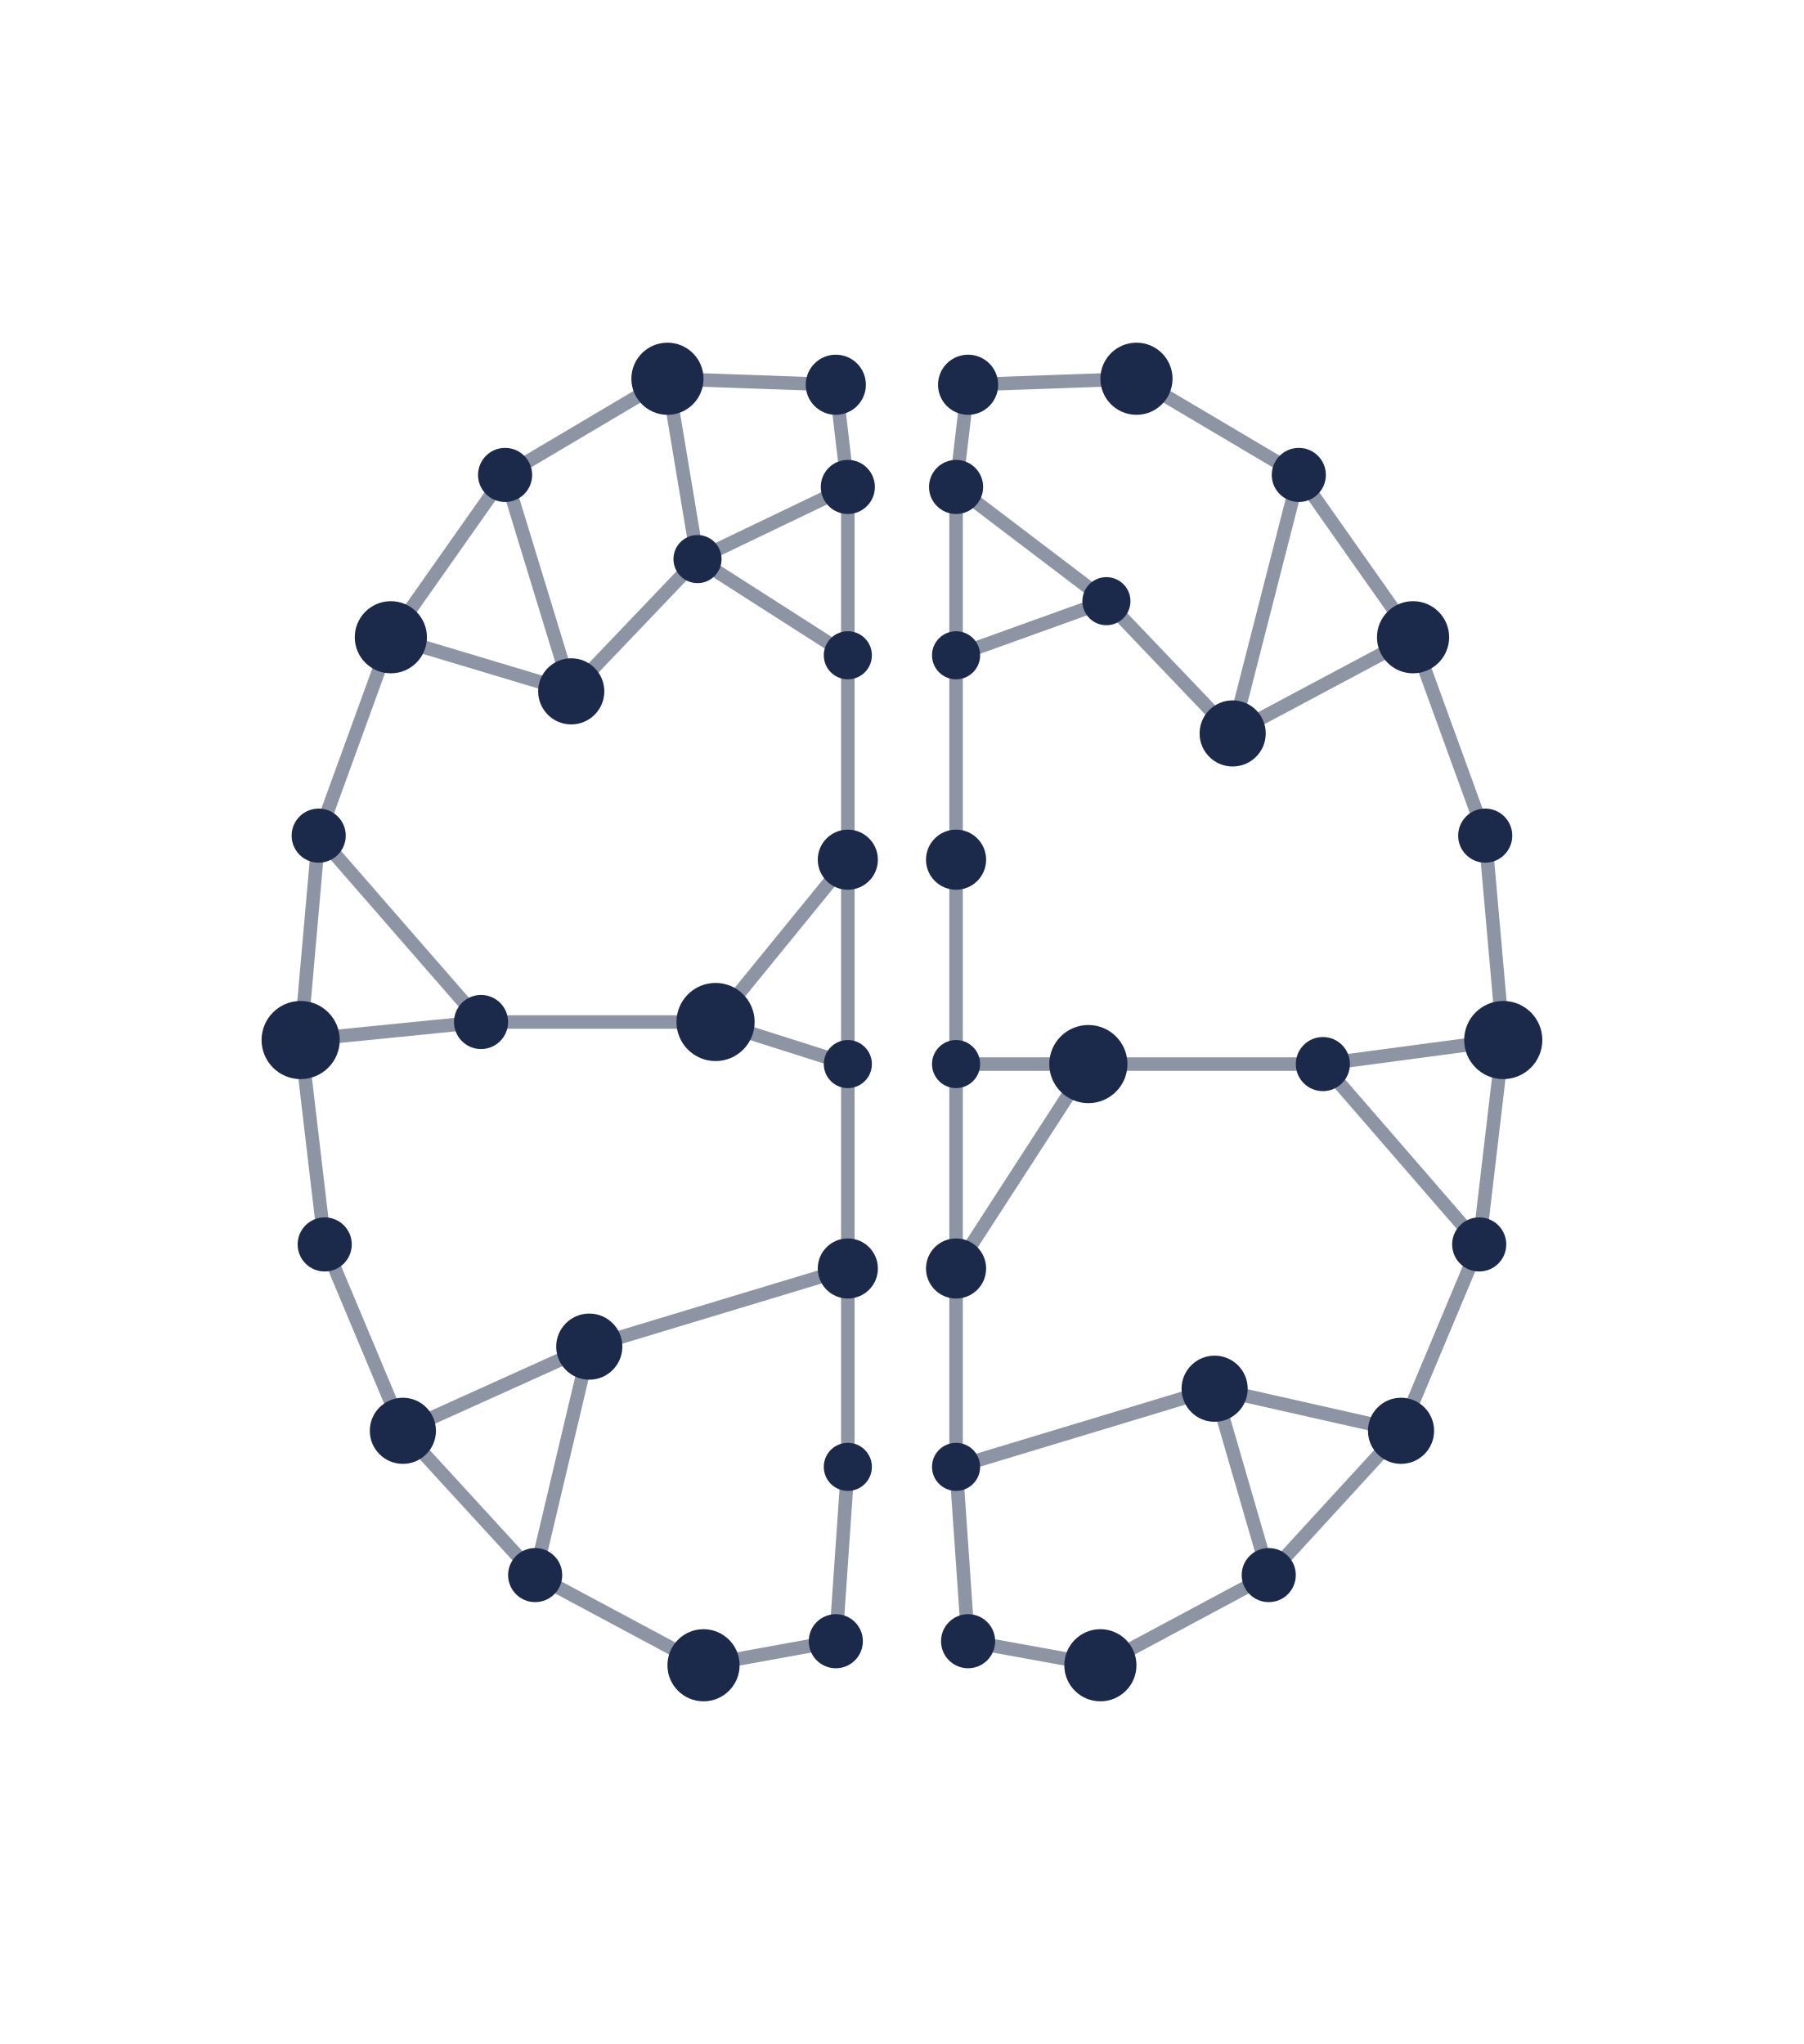
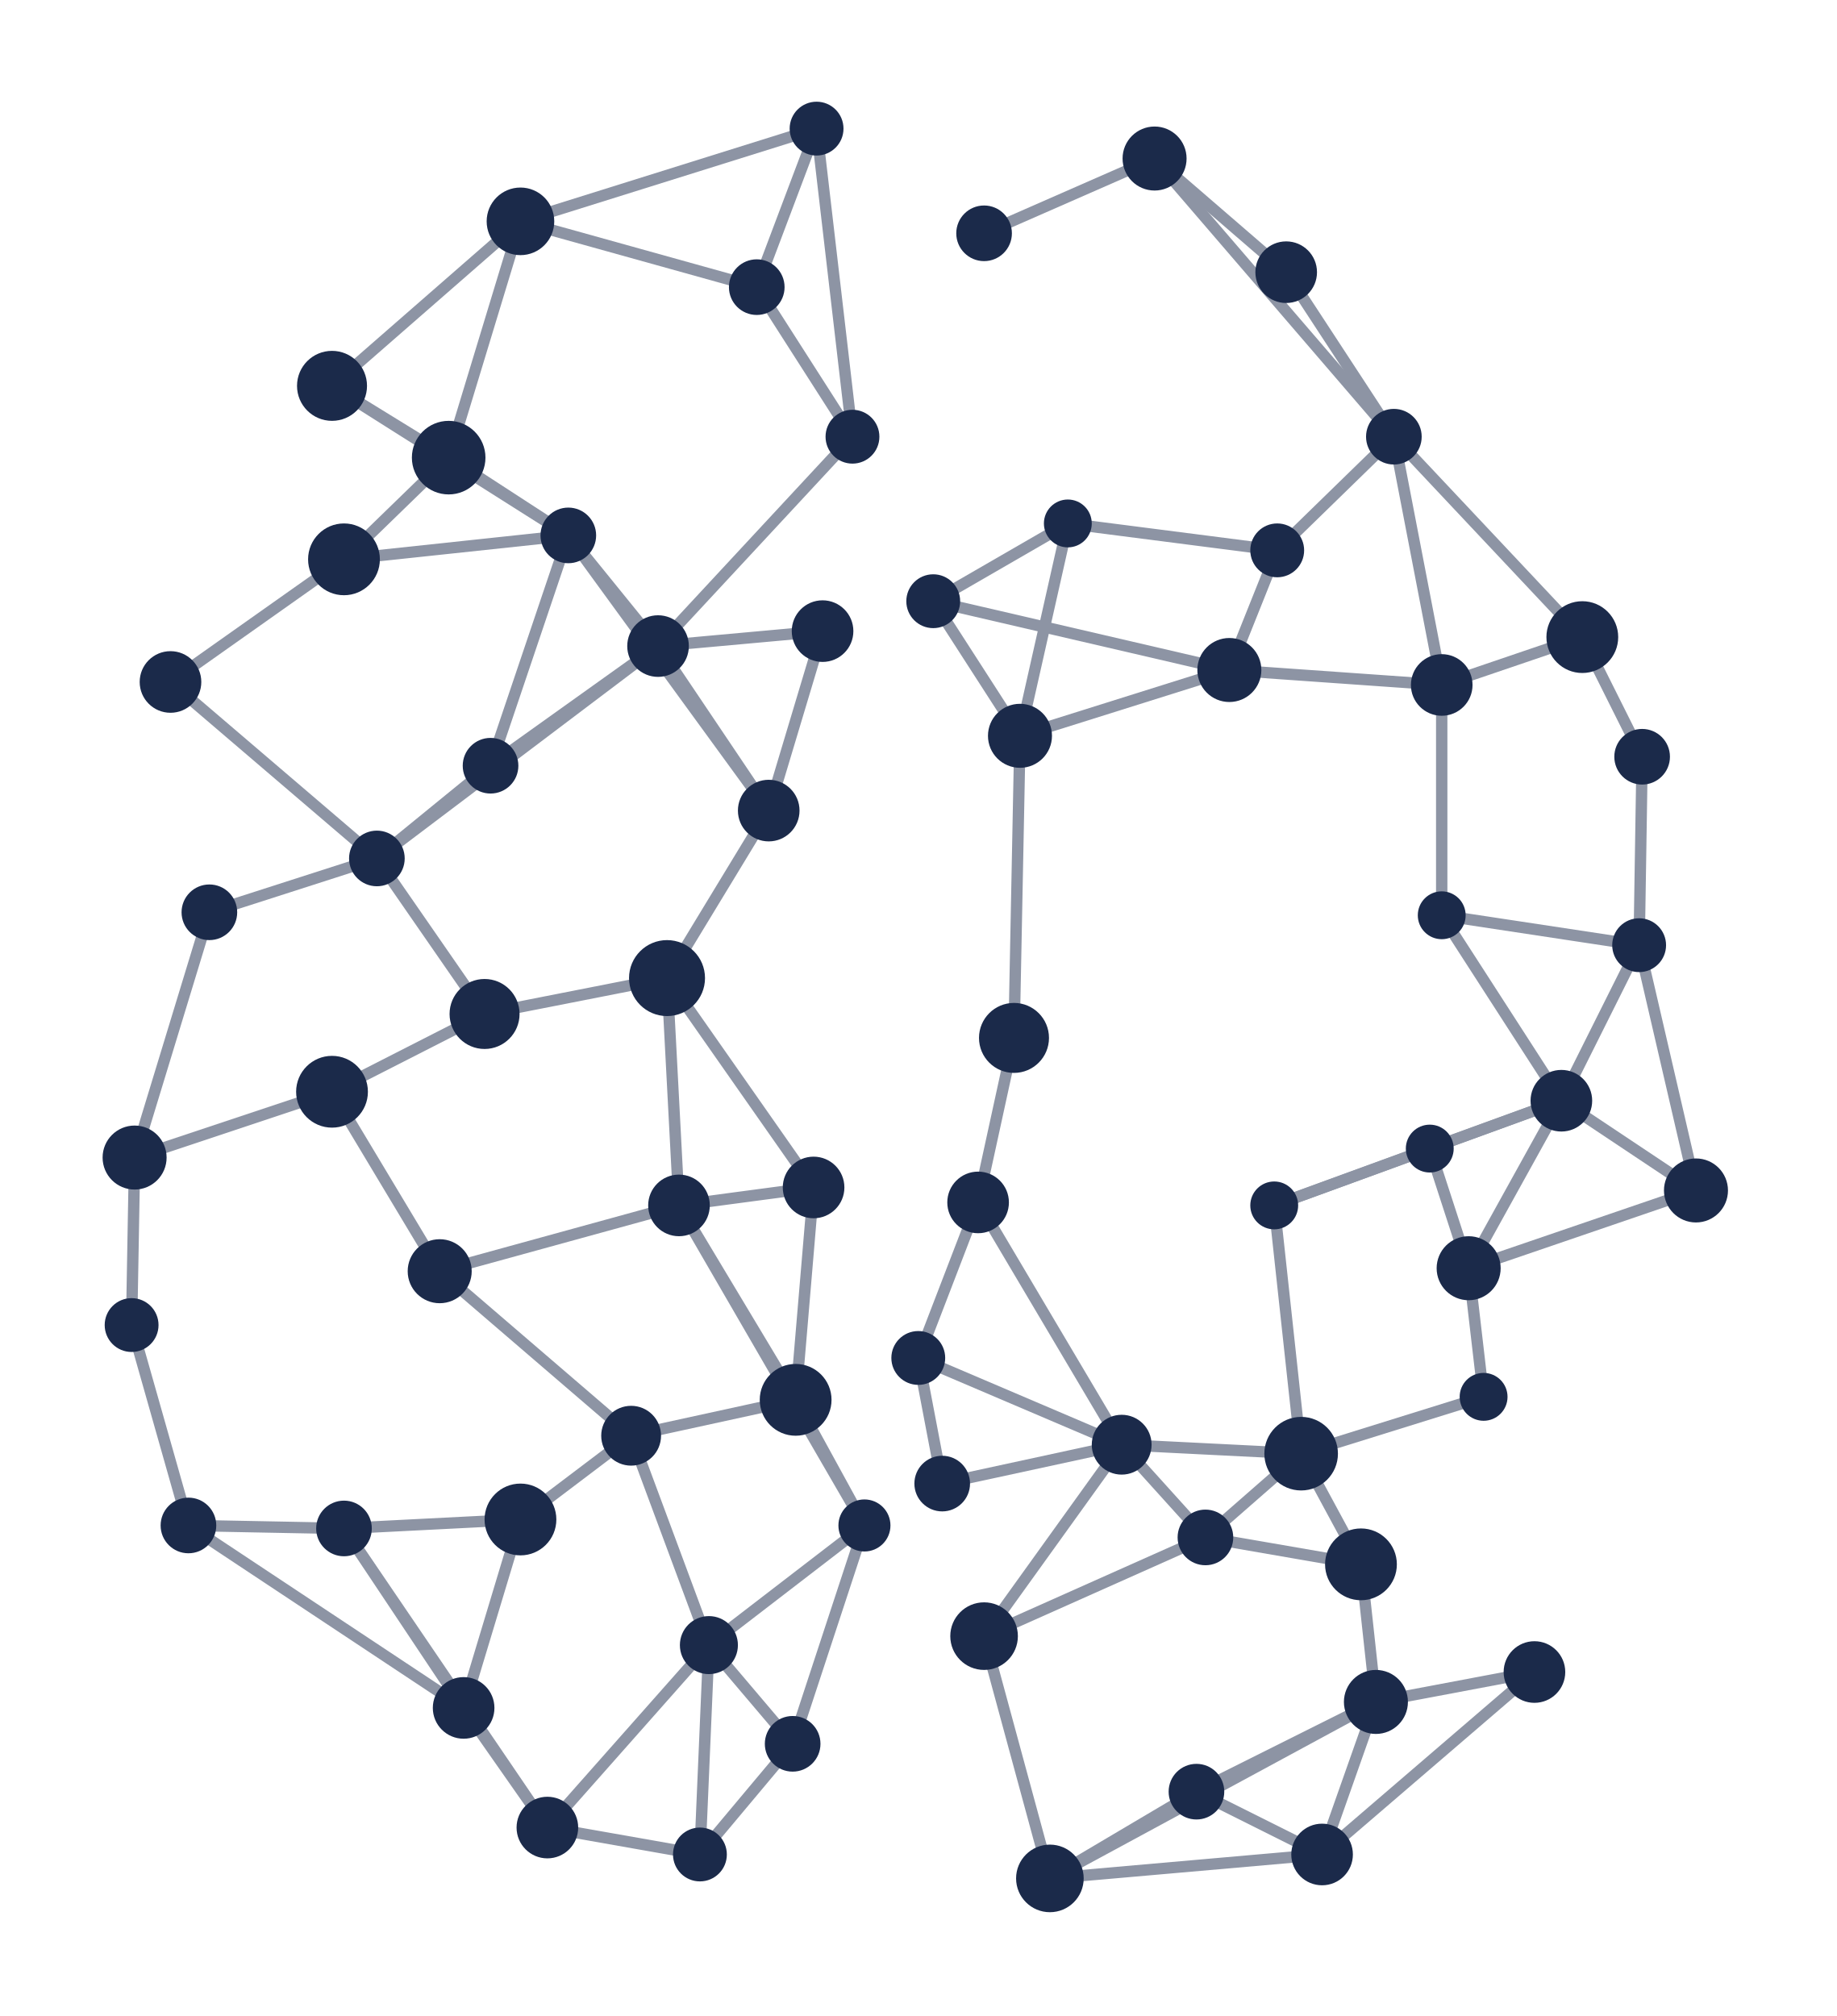
- <svg xmlns="http://www.w3.org/2000/svg" viewBox="0 0 600 680" width="600" height="680">
-   <g transform="translate(0,10)">
-     <g stroke="#1B2A4A" stroke-width="4.5" opacity="0.5">
-       <line x1="278" y1="118" x2="222" y2="116" />
-       <line x1="222" y1="116" x2="168" y2="148" />
-       <line x1="222" y1="116" x2="232" y2="176" />
-       <line x1="168" y1="148" x2="130" y2="202" />
-       <line x1="168" y1="148" x2="190" y2="220" />
-       <line x1="130" y1="202" x2="106" y2="268" />
-       <line x1="130" y1="202" x2="190" y2="220" />
-       <line x1="106" y1="268" x2="100" y2="336" />
-       <line x1="106" y1="268" x2="160" y2="330" />
-       <line x1="100" y1="336" x2="108" y2="404" />
-       <line x1="100" y1="336" x2="160" y2="330" />
-       <line x1="108" y1="404" x2="134" y2="466" />
-       <line x1="134" y1="466" x2="178" y2="514" />
-       <line x1="134" y1="466" x2="196" y2="438" />
-       <line x1="178" y1="514" x2="234" y2="544" />
-       <line x1="178" y1="514" x2="196" y2="438" />
-       <line x1="234" y1="544" x2="278" y2="536" />
-       <line x1="278" y1="536" x2="282" y2="478" />
-       <line x1="282" y1="478" x2="282" y2="412" />
-       <line x1="282" y1="412" x2="282" y2="344" />
-       <line x1="282" y1="412" x2="196" y2="438" />
-       <line x1="282" y1="344" x2="282" y2="276" />
-       <line x1="282" y1="344" x2="238" y2="330" />
-       <line x1="282" y1="276" x2="282" y2="208" />
-       <line x1="282" y1="276" x2="238" y2="330" />
-       <line x1="282" y1="208" x2="282" y2="152" />
-       <line x1="282" y1="208" x2="232" y2="176" />
-       <line x1="282" y1="152" x2="278" y2="118" />
-       <line x1="282" y1="152" x2="232" y2="176" />
-       <line x1="190" y1="220" x2="232" y2="176" />
-       <line x1="160" y1="330" x2="238" y2="330" />
-       <line x1="322" y1="118" x2="378" y2="116" />
-       <line x1="378" y1="116" x2="432" y2="148" />
-       <line x1="432" y1="148" x2="470" y2="202" />
-       <line x1="432" y1="148" x2="410" y2="234" />
-       <line x1="470" y1="202" x2="494" y2="268" />
-       <line x1="470" y1="202" x2="410" y2="234" />
-       <line x1="494" y1="268" x2="500" y2="336" />
-       <line x1="500" y1="336" x2="492" y2="404" />
-       <line x1="500" y1="336" x2="440" y2="344" />
-       <line x1="492" y1="404" x2="466" y2="466" />
-       <line x1="492" y1="404" x2="440" y2="344" />
-       <line x1="466" y1="466" x2="422" y2="514" />
-       <line x1="466" y1="466" x2="404" y2="452" />
-       <line x1="422" y1="514" x2="366" y2="544" />
-       <line x1="422" y1="514" x2="404" y2="452" />
-       <line x1="366" y1="544" x2="322" y2="536" />
-       <line x1="322" y1="536" x2="318" y2="478" />
-       <line x1="318" y1="478" x2="318" y2="412" />
-       <line x1="318" y1="478" x2="404" y2="452" />
-       <line x1="318" y1="412" x2="318" y2="344" />
-       <line x1="318" y1="412" x2="362" y2="344" />
-       <line x1="318" y1="344" x2="318" y2="276" />
-       <line x1="318" y1="344" x2="362" y2="344" />
-       <line x1="318" y1="276" x2="318" y2="208" />
-       <line x1="318" y1="208" x2="318" y2="152" />
-       <line x1="318" y1="208" x2="368" y2="190" />
-       <line x1="318" y1="152" x2="322" y2="118" />
-       <line x1="318" y1="152" x2="368" y2="190" />
-       <line x1="410" y1="234" x2="368" y2="190" />
-       <line x1="440" y1="344" x2="362" y2="344" />
-     </g>
-     <g fill="#1B2A4A">
-       <circle cx="278" cy="118" r="10" />
-       <circle cx="222" cy="116" r="12" />
-       <circle cx="168" cy="148" r="9" />
-       <circle cx="130" cy="202" r="12" />
-       <circle cx="106" cy="268" r="9" />
-       <circle cx="100" cy="336" r="13" />
-       <circle cx="108" cy="404" r="9" />
-       <circle cx="134" cy="466" r="11" />
-       <circle cx="178" cy="514" r="9" />
-       <circle cx="234" cy="544" r="12" />
-       <circle cx="278" cy="536" r="9" />
-       <circle cx="282" cy="478" r="8" />
-       <circle cx="282" cy="412" r="10" />
-       <circle cx="282" cy="344" r="8" />
-       <circle cx="282" cy="276" r="10" />
-       <circle cx="282" cy="208" r="8" />
-       <circle cx="282" cy="152" r="9" />
-       <circle cx="190" cy="220" r="11" />
-       <circle cx="160" cy="330" r="9" />
-       <circle cx="196" cy="438" r="11" />
-       <circle cx="238" cy="330" r="13" />
-       <circle cx="232" cy="176" r="8" />
-       <circle cx="322" cy="118" r="10" />
-       <circle cx="378" cy="116" r="12" />
-       <circle cx="432" cy="148" r="9" />
-       <circle cx="470" cy="202" r="12" />
-       <circle cx="494" cy="268" r="9" />
-       <circle cx="500" cy="336" r="13" />
-       <circle cx="492" cy="404" r="9" />
-       <circle cx="466" cy="466" r="11" />
-       <circle cx="422" cy="514" r="9" />
-       <circle cx="366" cy="544" r="12" />
-       <circle cx="322" cy="536" r="9" />
-       <circle cx="318" cy="478" r="8" />
-       <circle cx="318" cy="412" r="10" />
-       <circle cx="318" cy="344" r="8" />
-       <circle cx="318" cy="276" r="10" />
-       <circle cx="318" cy="208" r="8" />
-       <circle cx="318" cy="152" r="9" />
-       <circle cx="410" cy="234" r="11" />
-       <circle cx="440" cy="344" r="9" />
-       <circle cx="404" cy="452" r="11" />
-       <circle cx="362" cy="344" r="13" />
-       <circle cx="368" cy="190" r="8" />
-     </g>
+ <svg xmlns="http://www.w3.org/2000/svg" viewBox="0 0 614 674" width="614" height="674">
+   <g stroke="#1B2A4A" stroke-width="3.8" opacity="0.5" stroke-linecap="round">
+     <line x1="223" y1="327" x2="162" y2="339" />
+     <line x1="223" y1="327" x2="257" y2="271" />
+     <line x1="223" y1="327" x2="272" y2="397" />
+     <line x1="223" y1="327" x2="227" y2="403" />
+     <line x1="150" y1="153" x2="115" y2="187" />
+     <line x1="150" y1="153" x2="111" y2="129" />
+     <line x1="150" y1="153" x2="174" y2="74" />
+     <line x1="150" y1="153" x2="190" y2="179" />
+     <line x1="435" y1="486" x2="455" y2="523" />
+     <line x1="435" y1="486" x2="375" y2="483" />
+     <line x1="435" y1="486" x2="403" y2="514" />
+     <line x1="435" y1="486" x2="426" y2="403" />
+     <line x1="435" y1="486" x2="496" y2="467" />
+     <line x1="115" y1="187" x2="57" y2="228" />
+     <line x1="115" y1="187" x2="190" y2="179" />
+     <line x1="529" y1="213" x2="482" y2="229" />
+     <line x1="529" y1="213" x2="466" y2="146" />
+     <line x1="529" y1="213" x2="549" y2="253" />
+     <line x1="111" y1="365" x2="162" y2="339" />
+     <line x1="111" y1="365" x2="45" y2="387" />
+     <line x1="111" y1="365" x2="147" y2="425" />
+     <line x1="266" y1="468" x2="272" y2="397" />
+     <line x1="266" y1="468" x2="227" y2="403" />
+     <line x1="266" y1="468" x2="211" y2="480" />
+     <line x1="266" y1="468" x2="289" y2="510" />
+     <line x1="174" y1="508" x2="155" y2="571" />
+     <line x1="174" y1="508" x2="211" y2="480" />
+     <line x1="174" y1="508" x2="115" y2="511" />
+     <line x1="455" y1="523" x2="460" y2="569" />
+     <line x1="455" y1="523" x2="403" y2="514" />
+     <line x1="111" y1="129" x2="174" y2="74" />
+     <line x1="111" y1="129" x2="190" y2="179" />
+     <line x1="162" y1="339" x2="126" y2="287" />
+     <line x1="339" y1="347" x2="341" y2="246" />
+     <line x1="339" y1="347" x2="327" y2="402" />
+     <line x1="174" y1="74" x2="253" y2="96" />
+     <line x1="174" y1="74" x2="273" y2="43" />
+     <line x1="329" y1="547" x2="351" y2="628" />
+     <line x1="329" y1="547" x2="375" y2="483" />
+     <line x1="329" y1="547" x2="403" y2="514" />
+     <line x1="351" y1="628" x2="460" y2="569" />
+     <line x1="351" y1="628" x2="442" y2="620" />
+     <line x1="351" y1="628" x2="400" y2="599" />
+     <line x1="386" y1="53" x2="430" y2="91" />
+     <line x1="386" y1="53" x2="329" y2="78" />
+     <line x1="386" y1="53" x2="466" y2="146" />
+     <line x1="411" y1="224" x2="482" y2="229" />
+     <line x1="411" y1="224" x2="427" y2="184" />
+     <line x1="411" y1="224" x2="312" y2="201" />
+     <line x1="341" y1="246" x2="312" y2="201" />
+     <line x1="341" y1="246" x2="357" y2="175" />
+     <line x1="45" y1="387" x2="70" y2="305" />
+     <line x1="45" y1="387" x2="44" y2="443" />
+     <line x1="567" y1="398" x2="491" y2="424" />
+     <line x1="567" y1="398" x2="522" y2="368" />
+     <line x1="567" y1="398" x2="548" y2="316" />
+     <line x1="491" y1="424" x2="522" y2="368" />
+     <line x1="491" y1="424" x2="478" y2="384" />
+     <line x1="491" y1="424" x2="496" y2="467" />
+     <line x1="147" y1="425" x2="227" y2="403" />
+     <line x1="147" y1="425" x2="211" y2="480" />
+     <line x1="460" y1="569" x2="513" y2="559" />
+     <line x1="460" y1="569" x2="442" y2="620" />
+     <line x1="460" y1="569" x2="400" y2="599" />
+     <line x1="430" y1="91" x2="466" y2="146" />
+     <line x1="275" y1="211" x2="220" y2="216" />
+     <line x1="275" y1="211" x2="257" y2="271" />
+     <line x1="220" y1="216" x2="257" y2="271" />
+     <line x1="220" y1="216" x2="190" y2="179" />
+     <line x1="220" y1="216" x2="164" y2="256" />
+     <line x1="220" y1="216" x2="126" y2="287" />
+     <line x1="220" y1="216" x2="285" y2="146" />
+     <line x1="57" y1="228" x2="126" y2="287" />
+     <line x1="482" y1="229" x2="466" y2="146" />
+     <line x1="482" y1="229" x2="482" y2="306" />
+     <line x1="257" y1="271" x2="190" y2="179" />
+     <line x1="522" y1="368" x2="548" y2="316" />
+     <line x1="522" y1="368" x2="482" y2="306" />
+     <line x1="522" y1="368" x2="478" y2="384" />
+     <line x1="522" y1="368" x2="426" y2="403" />
+     <line x1="272" y1="397" x2="227" y2="403" />
+     <line x1="327" y1="402" x2="375" y2="483" />
+     <line x1="327" y1="402" x2="307" y2="454" />
+     <line x1="227" y1="403" x2="289" y2="510" />
+     <line x1="513" y1="559" x2="442" y2="620" />
+     <line x1="155" y1="571" x2="183" y2="611" />
+     <line x1="155" y1="571" x2="63" y2="510" />
+     <line x1="155" y1="571" x2="115" y2="511" />
+     <line x1="183" y1="611" x2="237" y2="550" />
+     <line x1="183" y1="611" x2="115" y2="511" />
+     <line x1="183" y1="611" x2="234" y2="620" />
+     <line x1="442" y1="620" x2="400" y2="599" />
+     <line x1="211" y1="480" x2="237" y2="550" />
+     <line x1="375" y1="483" x2="315" y2="496" />
+     <line x1="375" y1="483" x2="403" y2="514" />
+     <line x1="375" y1="483" x2="307" y2="454" />
+     <line x1="237" y1="550" x2="265" y2="583" />
+     <line x1="237" y1="550" x2="234" y2="620" />
+     <line x1="237" y1="550" x2="289" y2="510" />
+     <line x1="253" y1="96" x2="273" y2="43" />
+     <line x1="253" y1="96" x2="285" y2="146" />
+     <line x1="466" y1="146" x2="427" y2="184" />
+     <line x1="190" y1="179" x2="164" y2="256" />
+     <line x1="549" y1="253" x2="548" y2="316" />
+     <line x1="164" y1="256" x2="126" y2="287" />
+     <line x1="126" y1="287" x2="70" y2="305" />
+     <line x1="315" y1="496" x2="307" y2="454" />
+     <line x1="63" y1="510" x2="115" y2="511" />
+     <line x1="63" y1="510" x2="44" y2="443" />
+     <line x1="265" y1="583" x2="234" y2="620" />
+     <line x1="265" y1="583" x2="289" y2="510" />
+     <line x1="273" y1="43" x2="285" y2="146" />
+     <line x1="427" y1="184" x2="357" y2="175" />
+     <line x1="312" y1="201" x2="357" y2="175" />
+     <line x1="548" y1="316" x2="482" y2="306" />
+     <line x1="478" y1="384" x2="426" y2="403" />
+     <line x1="411" y1="224" x2="341" y2="246" />
+   </g>
+   <g fill="#1B2A4A">
+     <circle cx="223" cy="327" r="12.7" />
+     <circle cx="150" cy="153" r="12.3" />
+     <circle cx="435" cy="486" r="12.3" />
+     <circle cx="115" cy="187" r="12.0" />
+     <circle cx="529" cy="213" r="12.0" />
+     <circle cx="111" cy="365" r="12.0" />
+     <circle cx="266" cy="468" r="12.0" />
+     <circle cx="174" cy="508" r="12.0" />
+     <circle cx="455" cy="523" r="12.0" />
+     <circle cx="111" cy="129" r="11.7" />
+     <circle cx="162" cy="339" r="11.7" />
+     <circle cx="339" cy="347" r="11.7" />
+     <circle cx="174" cy="74" r="11.3" />
+     <circle cx="329" cy="547" r="11.3" />
+     <circle cx="351" cy="628" r="11.3" />
+     <circle cx="386" cy="53" r="10.7" />
+     <circle cx="411" cy="224" r="10.7" />
+     <circle cx="341" cy="246" r="10.7" />
+     <circle cx="45" cy="387" r="10.7" />
+     <circle cx="567" cy="398" r="10.7" />
+     <circle cx="491" cy="424" r="10.7" />
+     <circle cx="147" cy="425" r="10.7" />
+     <circle cx="460" cy="569" r="10.7" />
+     <circle cx="430" cy="91" r="10.3" />
+     <circle cx="275" cy="211" r="10.3" />
+     <circle cx="220" cy="216" r="10.3" />
+     <circle cx="57" cy="228" r="10.3" />
+     <circle cx="482" cy="229" r="10.3" />
+     <circle cx="257" cy="271" r="10.3" />
+     <circle cx="522" cy="368" r="10.3" />
+     <circle cx="272" cy="397" r="10.3" />
+     <circle cx="327" cy="402" r="10.3" />
+     <circle cx="227" cy="403" r="10.3" />
+     <circle cx="513" cy="559" r="10.3" />
+     <circle cx="155" cy="571" r="10.3" />
+     <circle cx="183" cy="611" r="10.3" />
+     <circle cx="442" cy="620" r="10.3" />
+     <circle cx="211" cy="480" r="10.0" />
+     <circle cx="375" cy="483" r="10.0" />
+     <circle cx="237" cy="550" r="9.7" />
+     <circle cx="329" cy="78" r="9.3" />
+     <circle cx="253" cy="96" r="9.3" />
+     <circle cx="466" cy="146" r="9.3" />
+     <circle cx="190" cy="179" r="9.3" />
+     <circle cx="549" cy="253" r="9.3" />
+     <circle cx="164" cy="256" r="9.3" />
+     <circle cx="126" cy="287" r="9.3" />
+     <circle cx="70" cy="305" r="9.3" />
+     <circle cx="315" cy="496" r="9.3" />
+     <circle cx="63" cy="510" r="9.3" />
+     <circle cx="115" cy="511" r="9.3" />
+     <circle cx="403" cy="514" r="9.3" />
+     <circle cx="265" cy="583" r="9.3" />
+     <circle cx="400" cy="599" r="9.3" />
+     <circle cx="273" cy="43" r="9.0" />
+     <circle cx="285" cy="146" r="9.0" />
+     <circle cx="427" cy="184" r="9.0" />
+     <circle cx="312" cy="201" r="9.0" />
+     <circle cx="548" cy="316" r="9.0" />
+     <circle cx="44" cy="443" r="9.0" />
+     <circle cx="307" cy="454" r="9.0" />
+     <circle cx="234" cy="620" r="9.0" />
+     <circle cx="289" cy="510" r="8.7" />
+     <circle cx="357" cy="175" r="8.0" />
+     <circle cx="482" cy="306" r="8.0" />
+     <circle cx="478" cy="384" r="8.0" />
+     <circle cx="426" cy="403" r="8.0" />
+     <circle cx="496" cy="467" r="8.0" />
  </g>
</svg>
